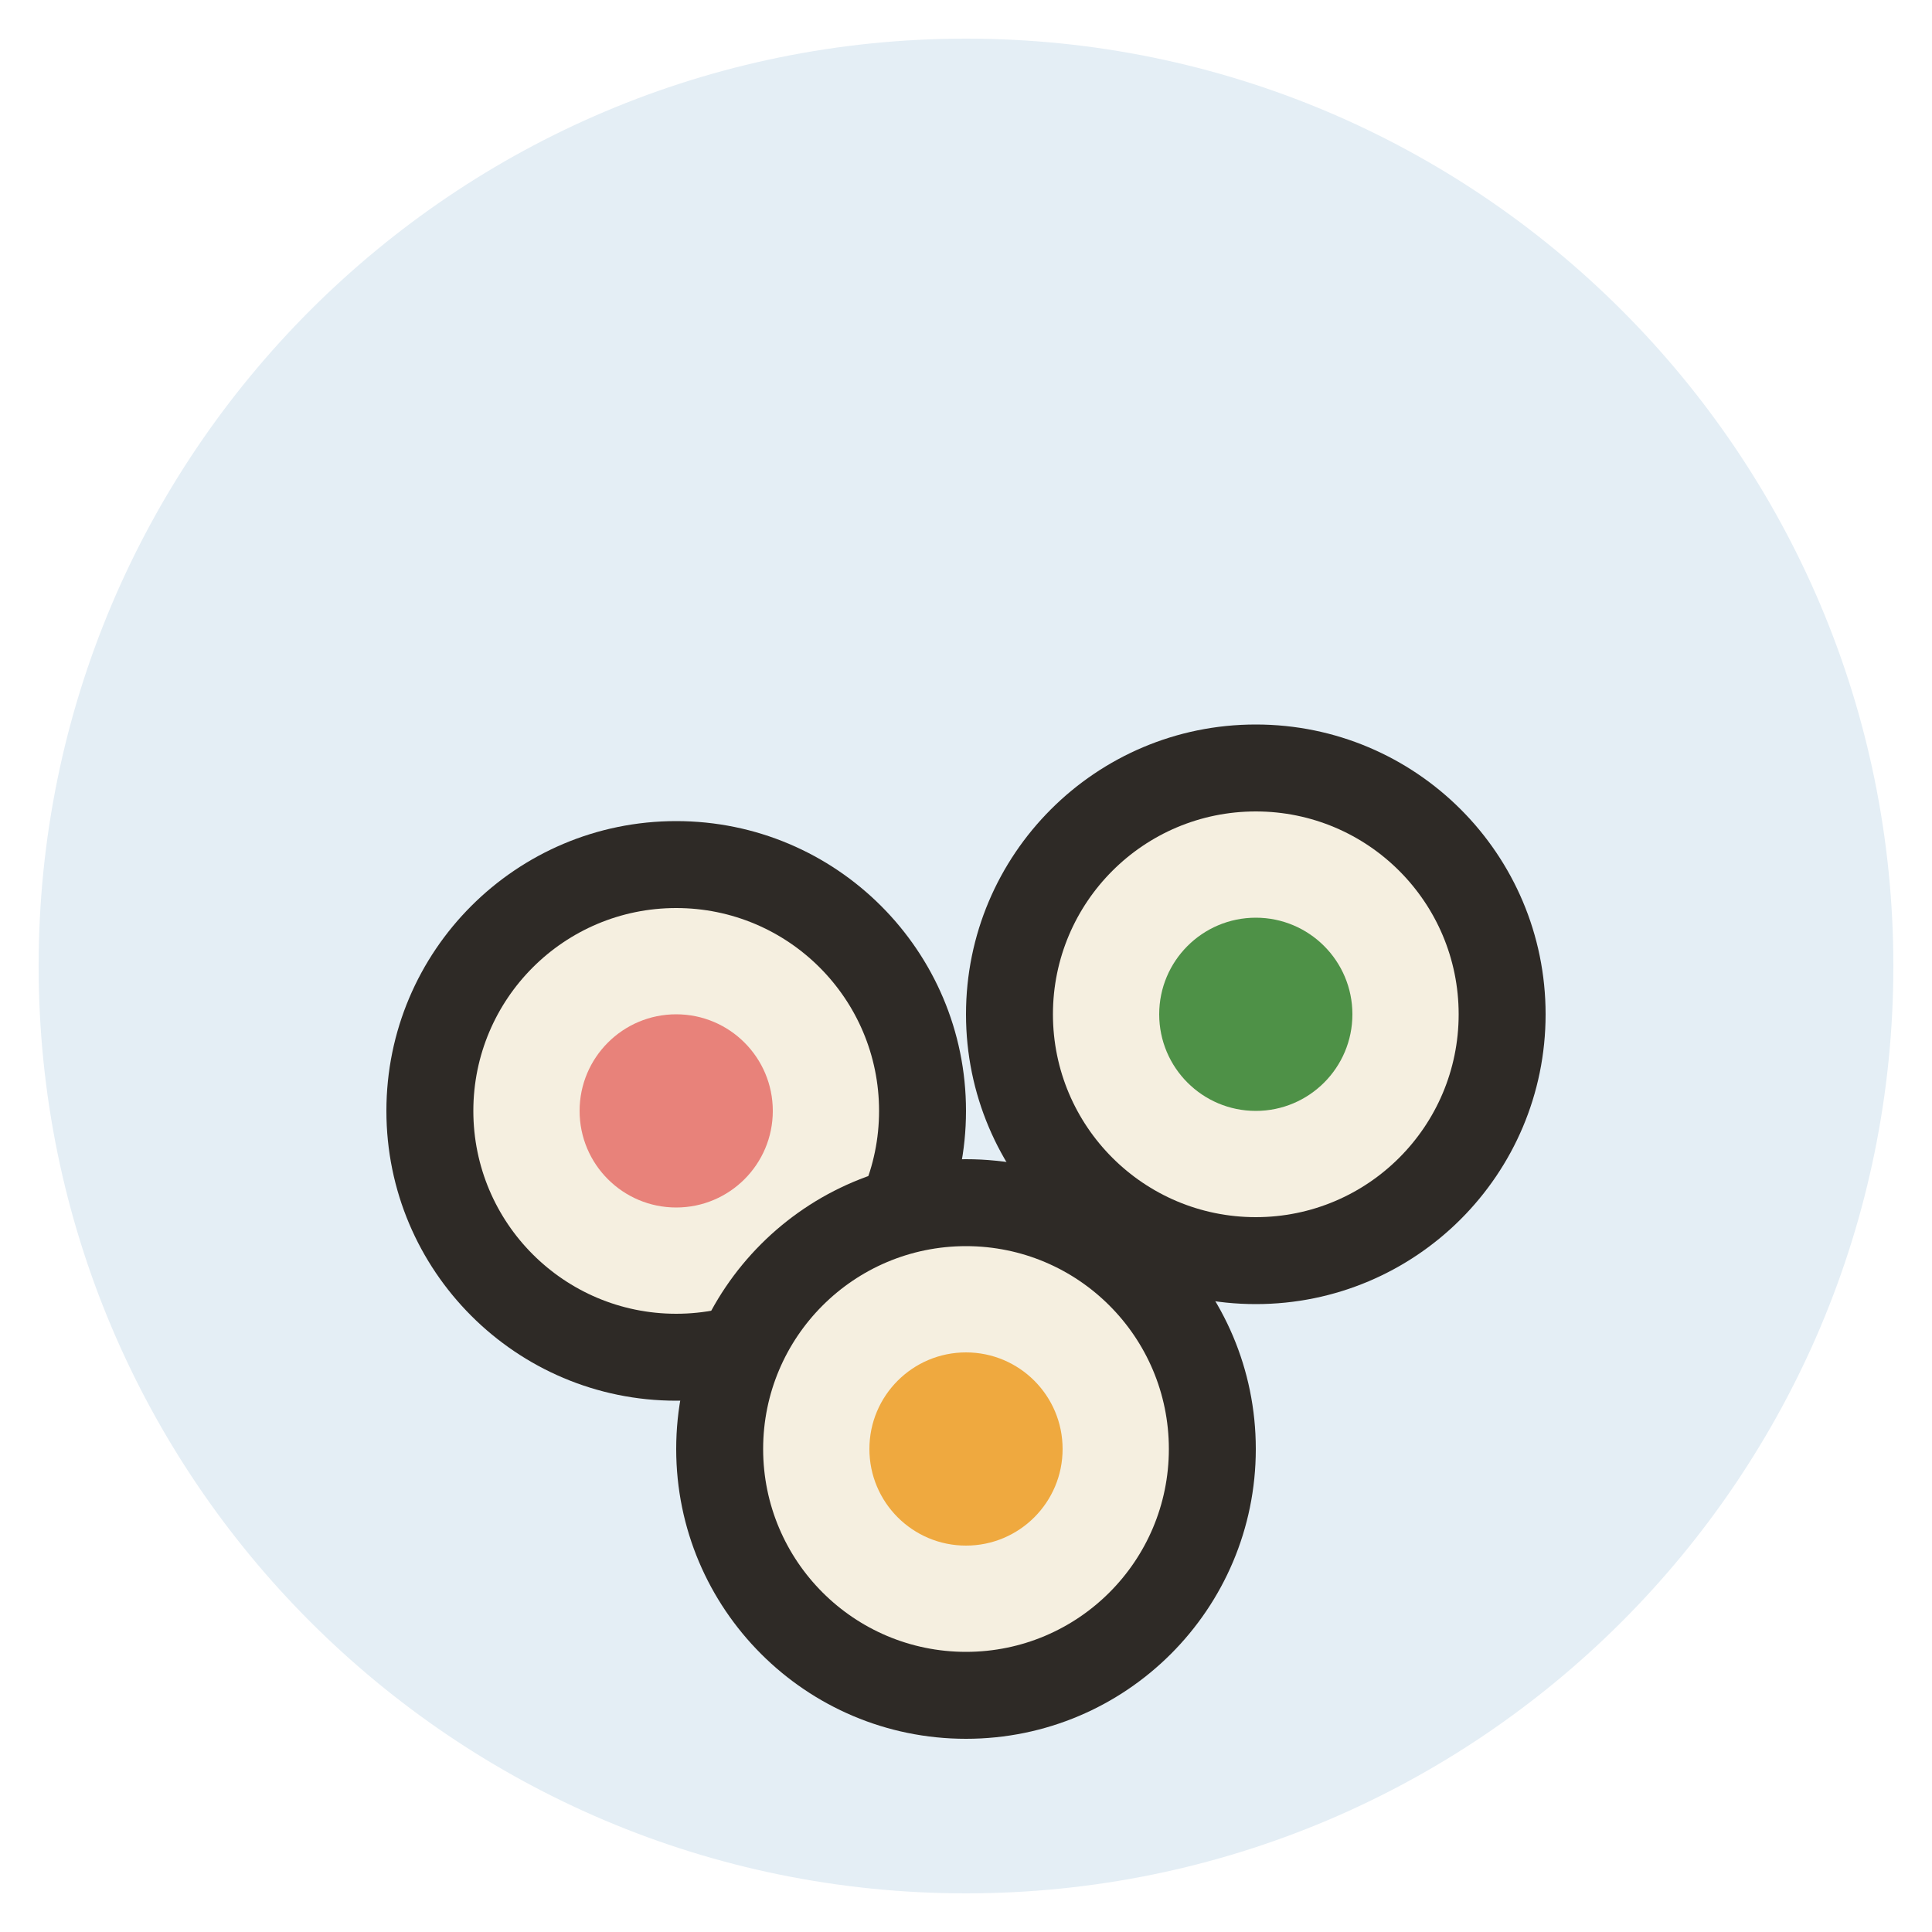
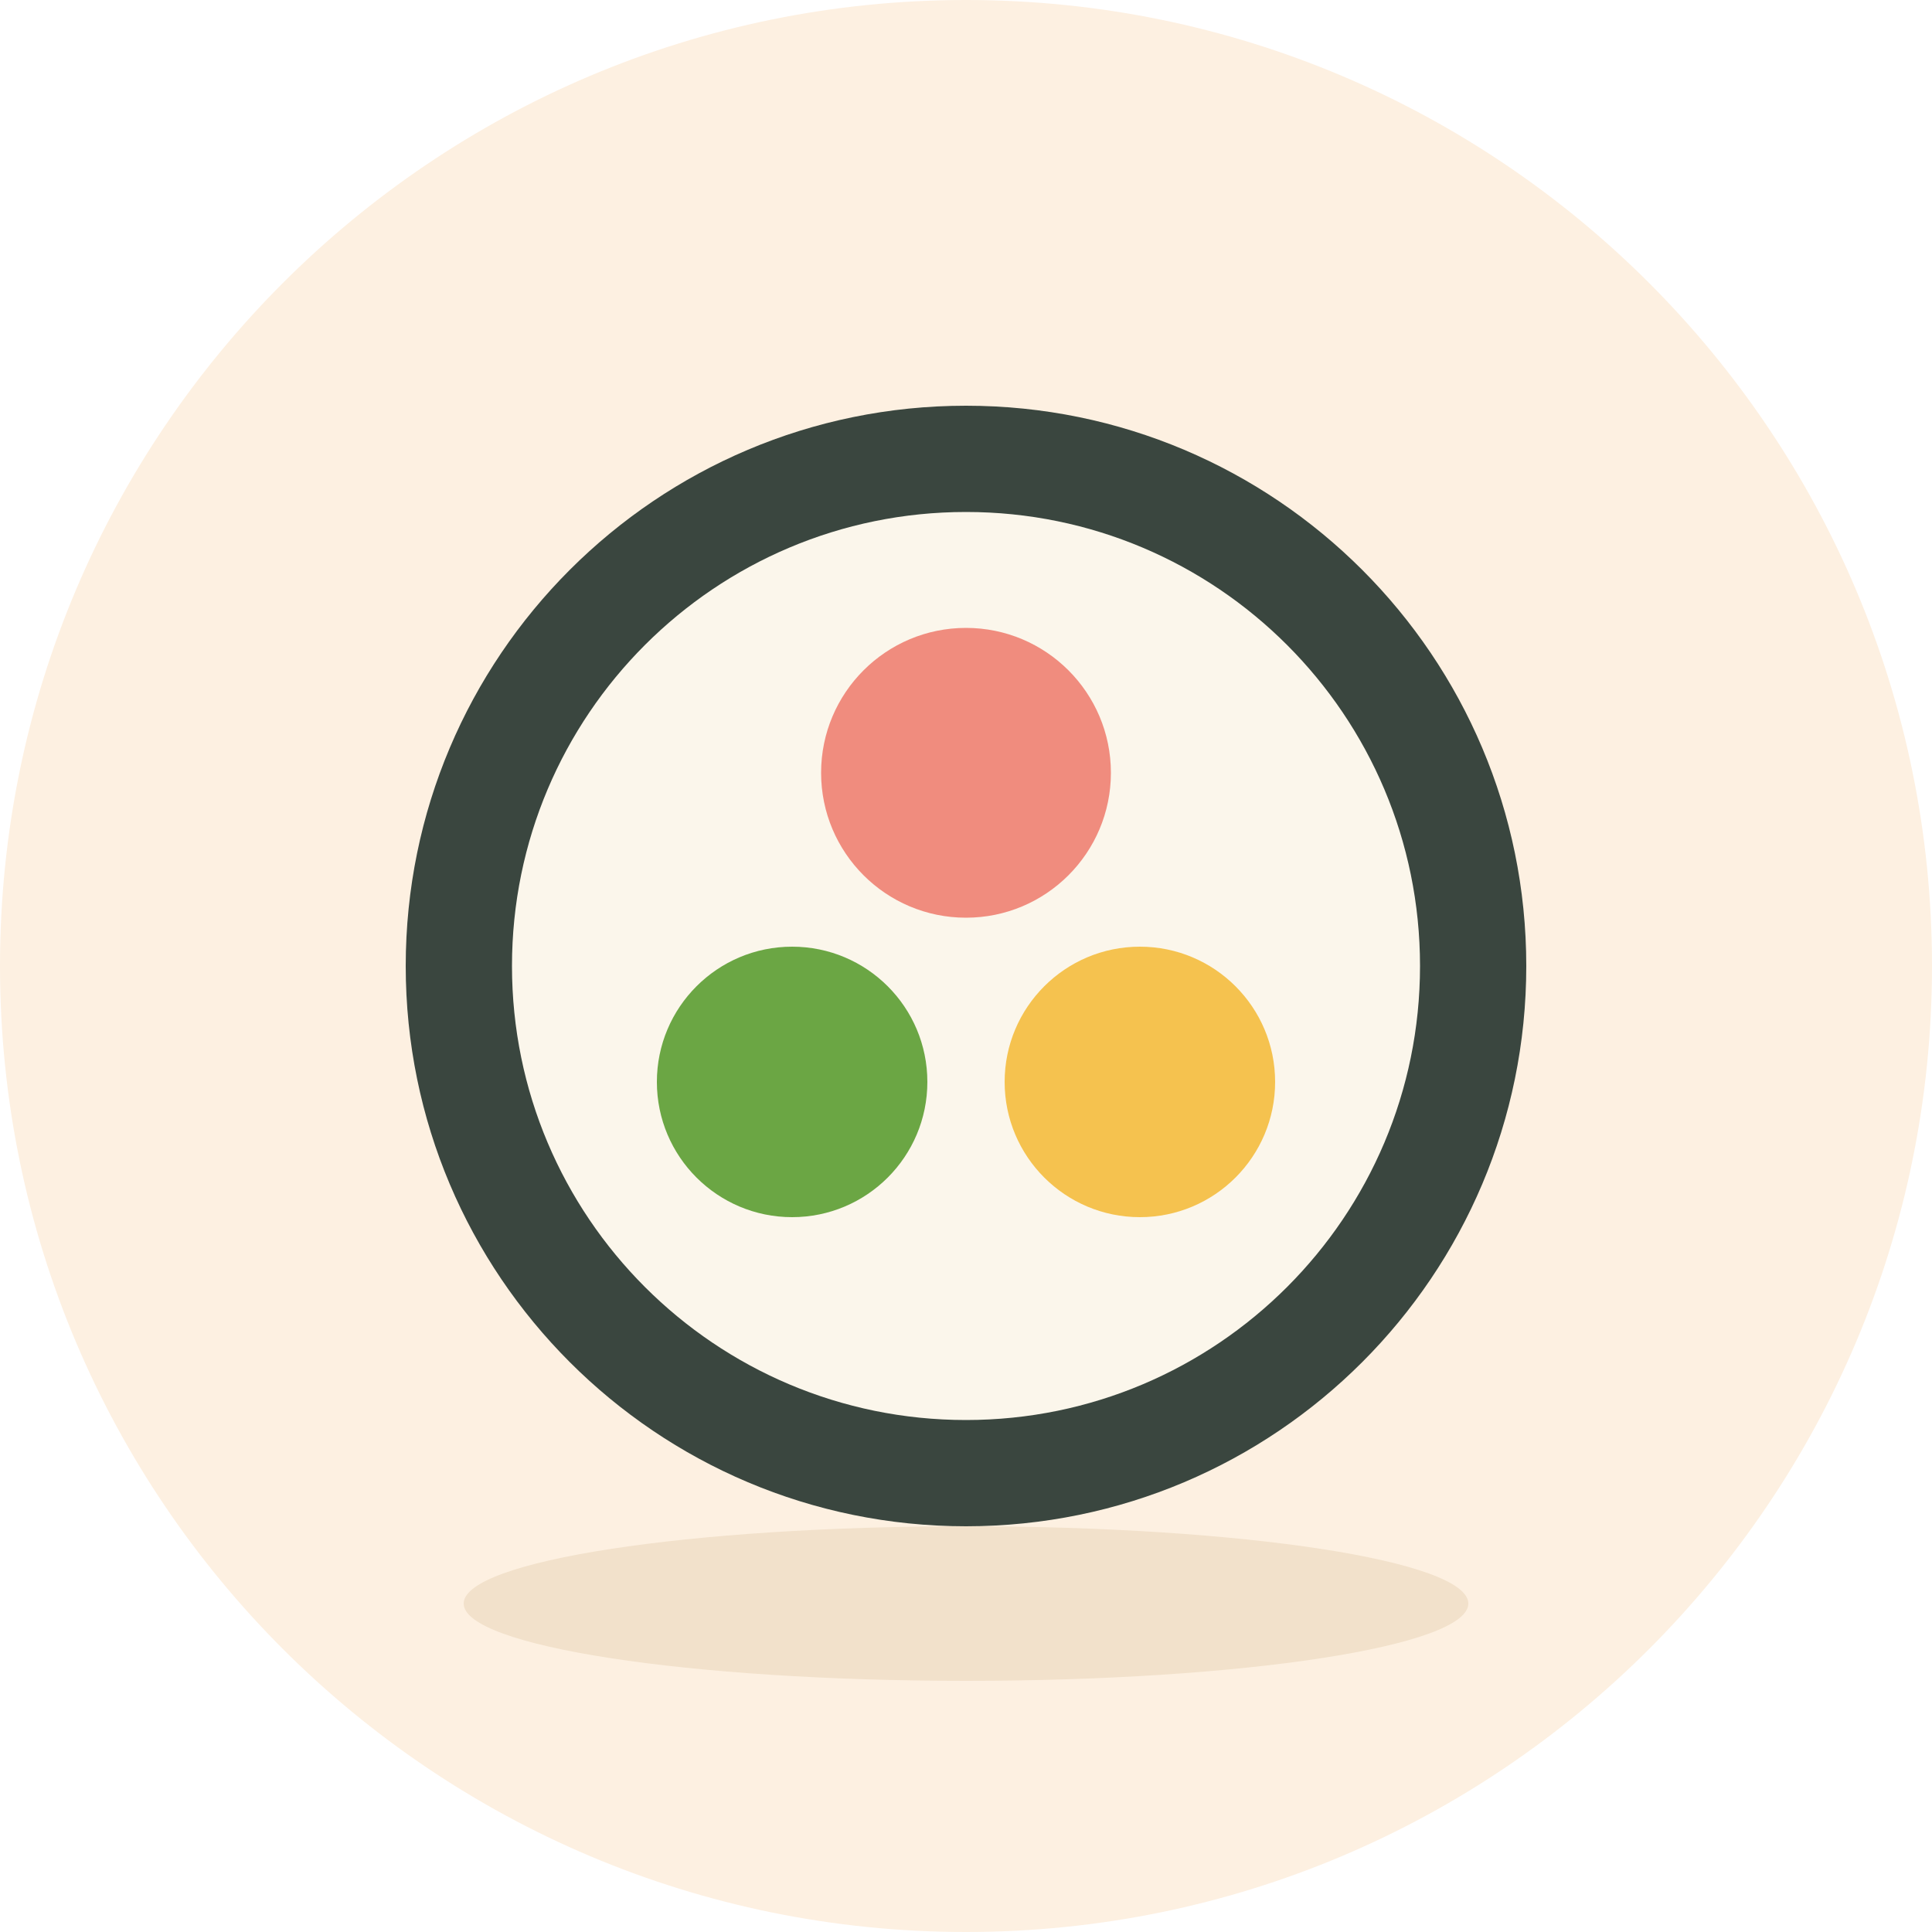
<svg xmlns="http://www.w3.org/2000/svg" viewBox="0 0 200 200">
-   <circle cx="100" cy="100" r="96" fill="#E4EEF5" />
-   <circle cx="70" cy="115" r="30" fill="#2E2A26" />
-   <circle cx="70" cy="115" r="21" fill="#F5EFE0" />
-   <circle cx="70" cy="115" r="10" fill="#E8827A" />
-   <circle cx="130" cy="105" r="30" fill="#2E2A26" />
-   <circle cx="130" cy="105" r="21" fill="#F5EFE0" />
-   <circle cx="130" cy="105" r="10" fill="#4E9147" />
-   <circle cx="100" cy="150" r="30" fill="#2E2A26" />
-   <circle cx="100" cy="150" r="21" fill="#F5EFE0" />
-   <circle cx="100" cy="150" r="10" fill="#EFA93F" />
+   <circle cx="100" cy="100" r="100" fill="#FDF0E1" />
+   <ellipse cx="100" cy="166" rx="52" ry="8" fill="#F2E1CB" />
+   <circle cx="100" cy="100" r="58" fill="#3A463F" />
+   <circle cx="100" cy="100" r="47" fill="#FBF6EB" />
+   <path d="M100 53 a47 47 0 0 1 0 94 a47 47 0 0 0 0 -94" fill="#EFE7D6" />
+   <circle cx="100" cy="80" r="15" fill="#F08C7E" />
+   <circle cx="82" cy="112" r="14" fill="#6BA644" />
+   <circle cx="118" cy="112" r="14" fill="#F5C24F" />
</svg>
